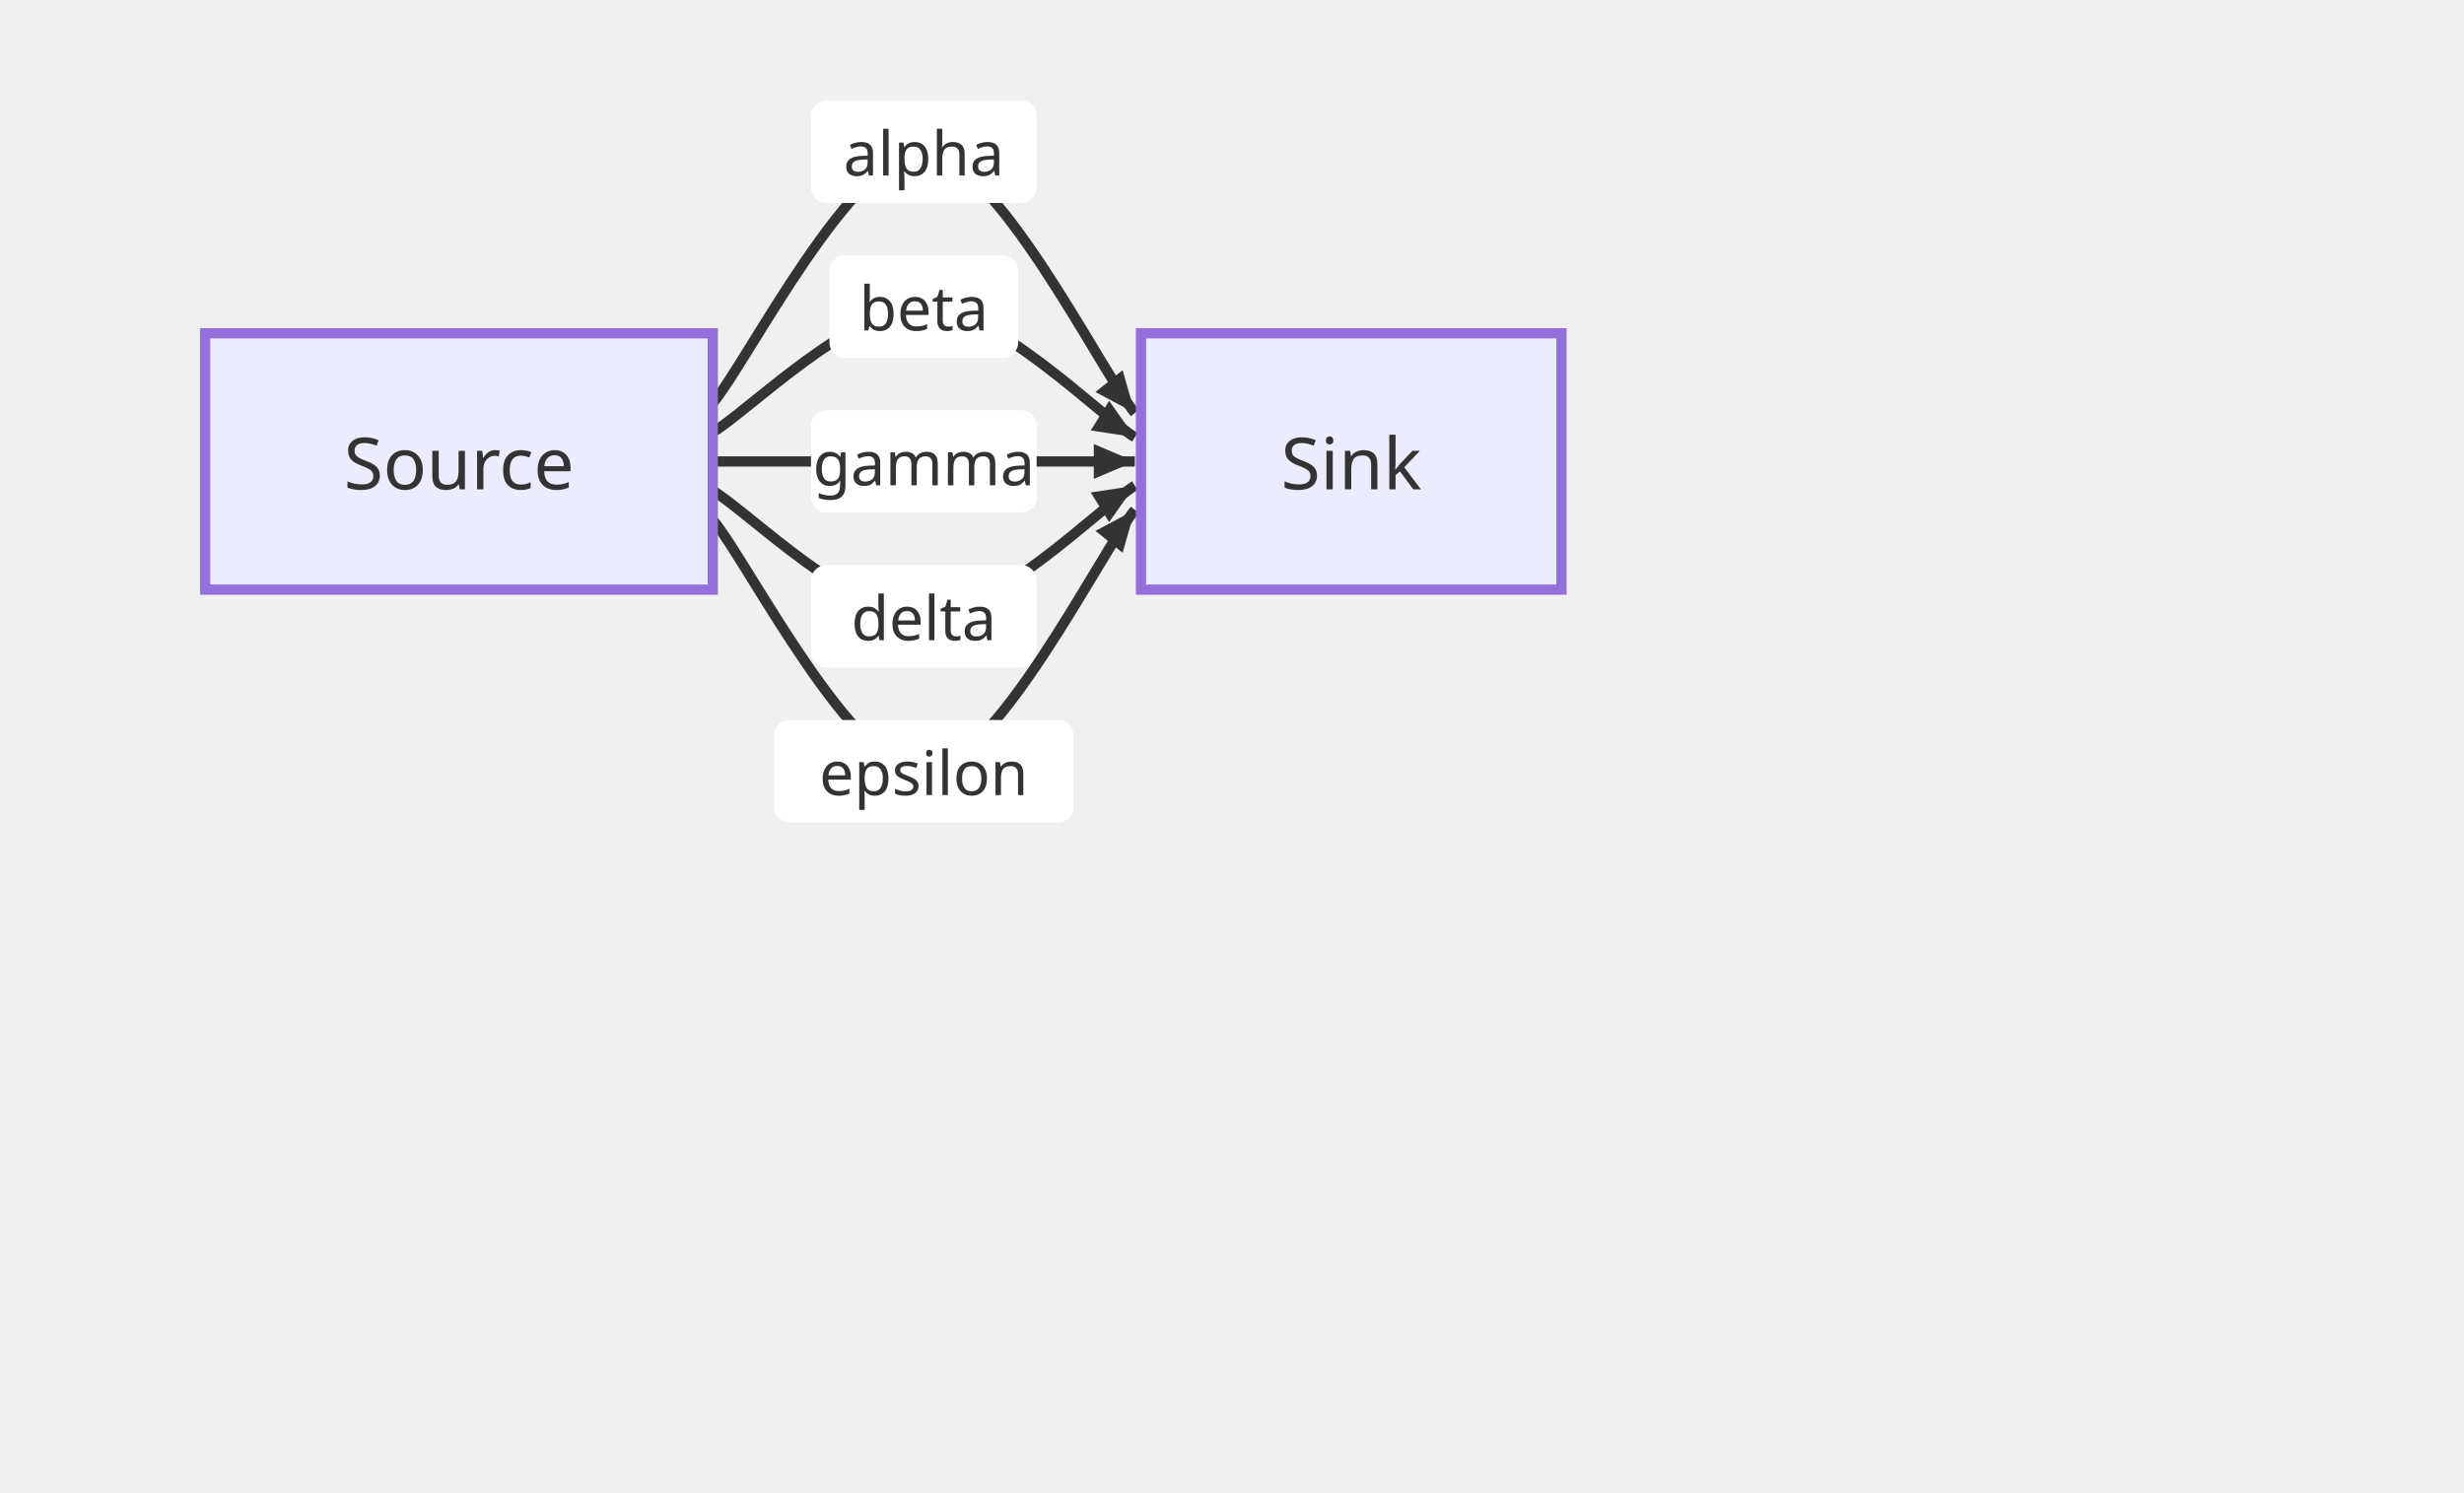
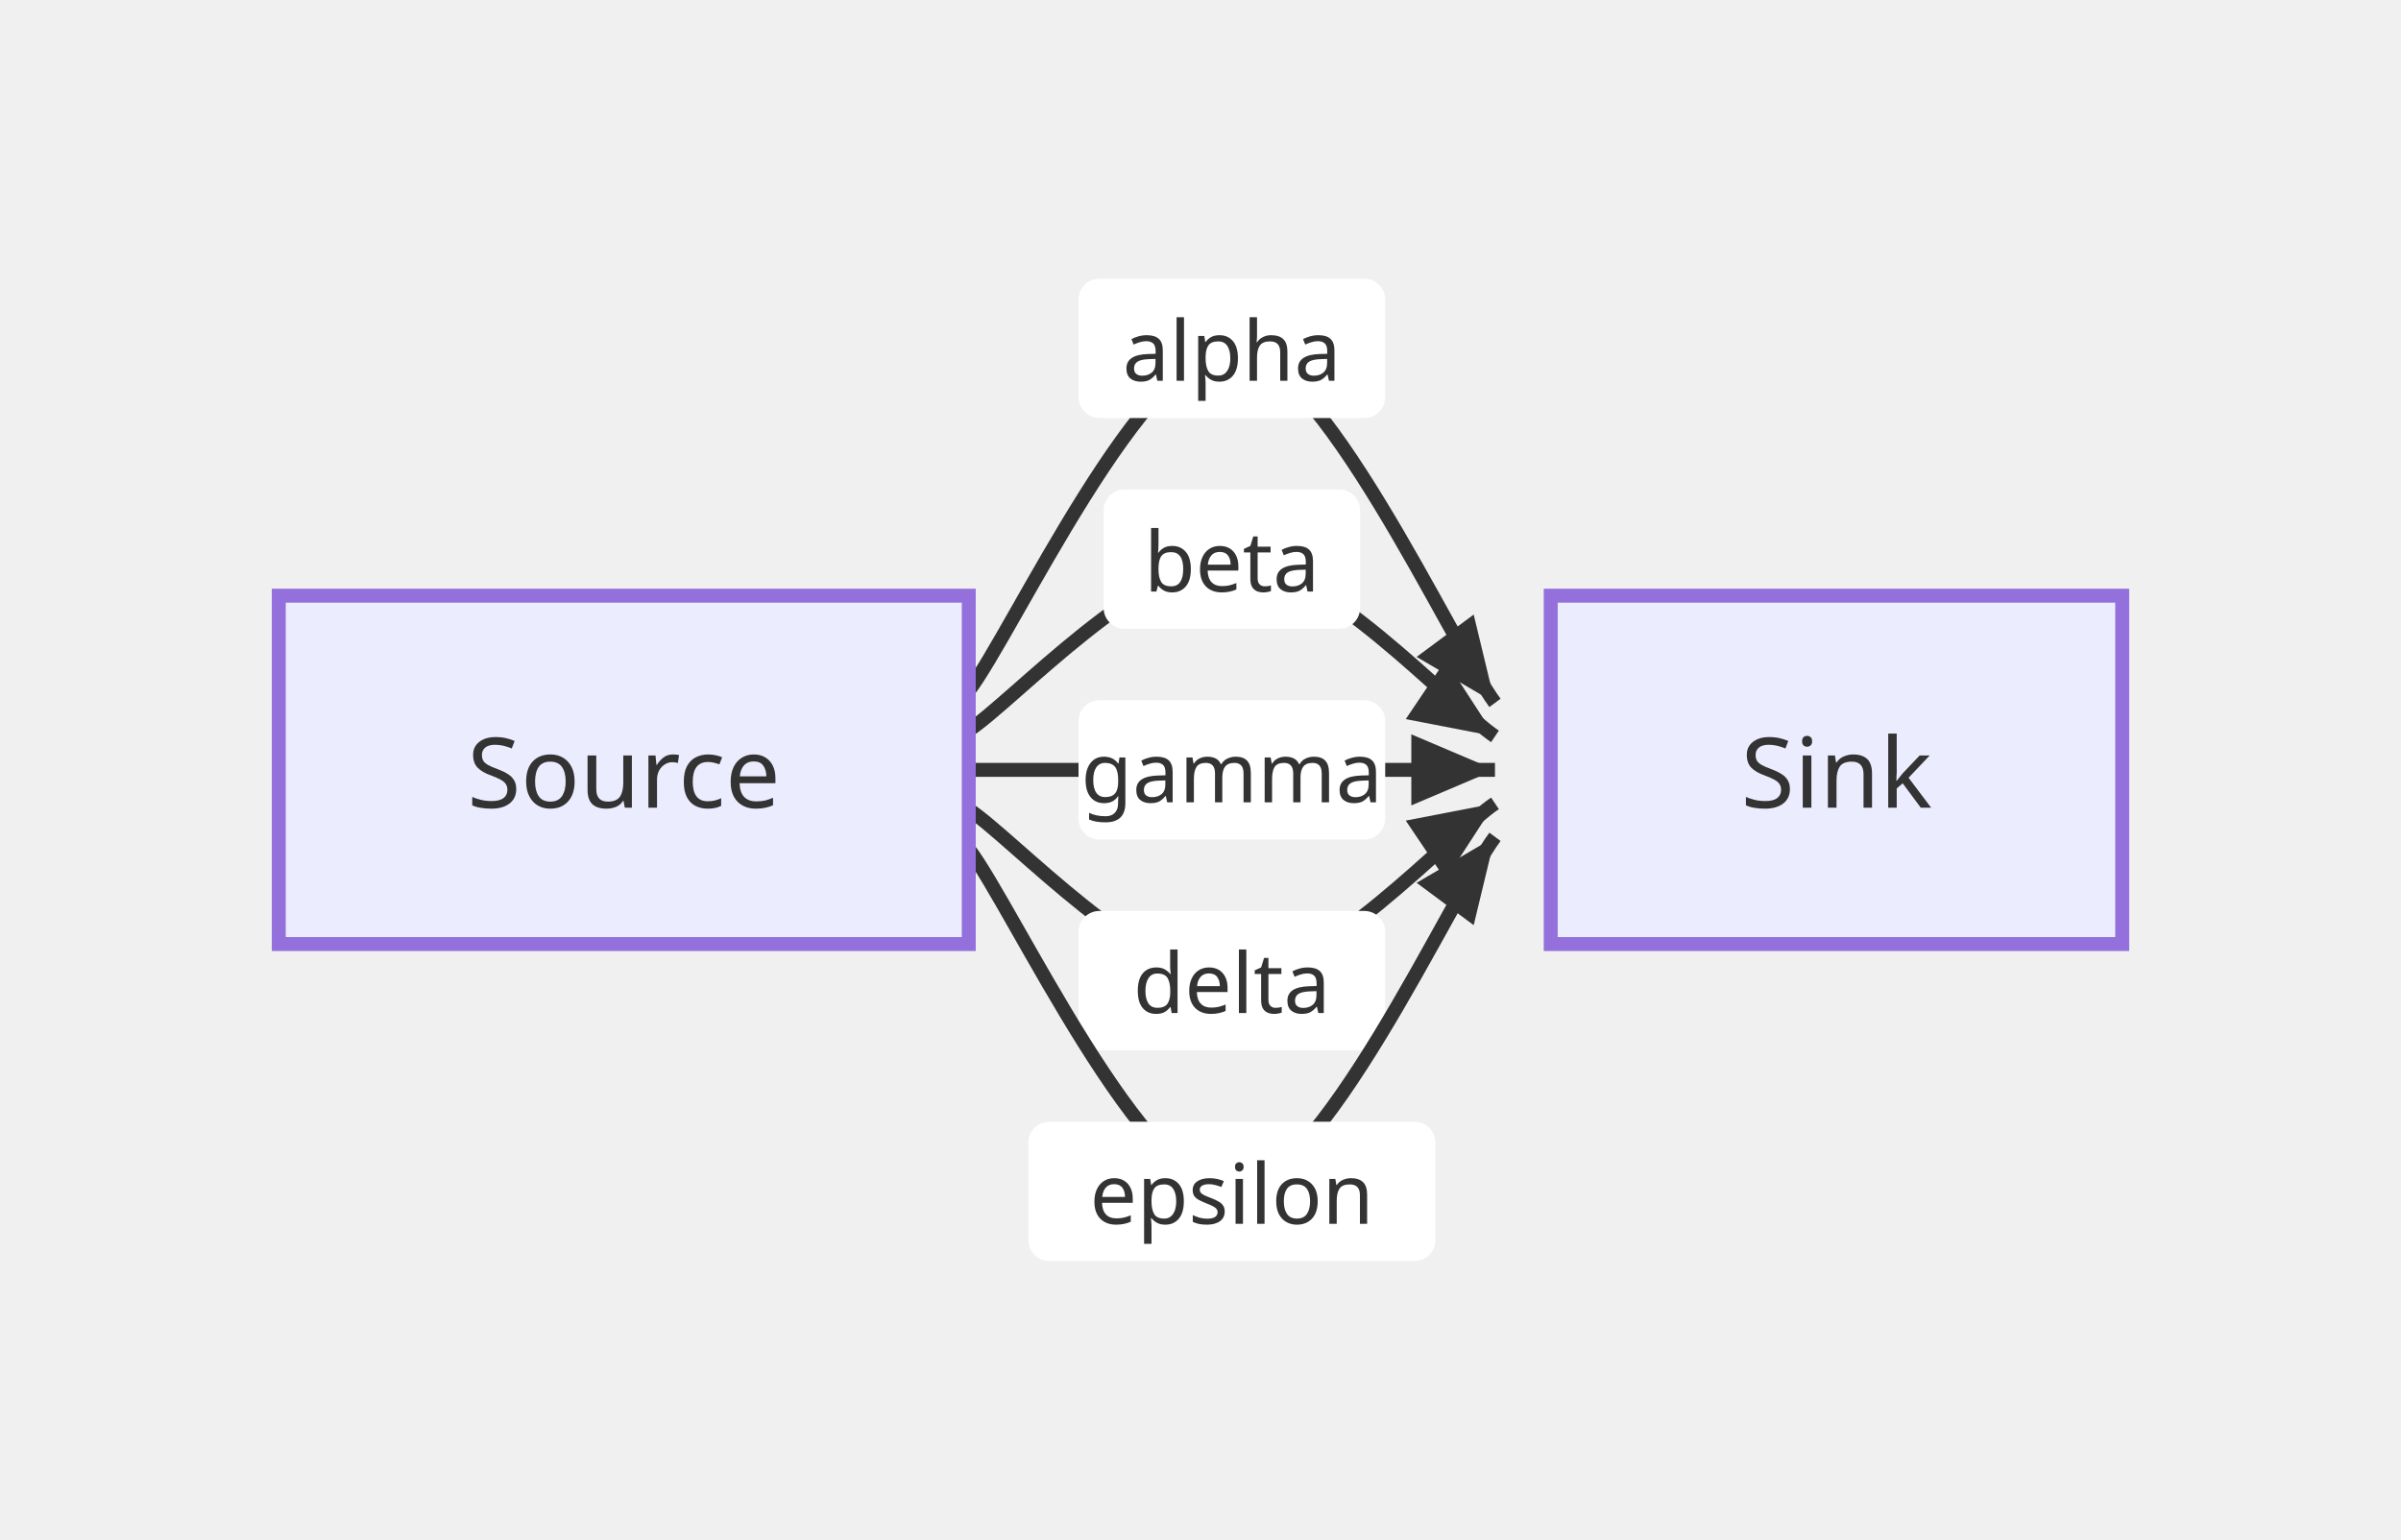
- <svg xmlns="http://www.w3.org/2000/svg" width="480.5" height="291" viewBox="0 0 480.5 291">
+ <svg xmlns="http://www.w3.org/2000/svg" width="344.5" height="220.992" viewBox="0 0 344.5 220.992">
  <defs>
-     <marker id="arrowhead" markerWidth="8" markerHeight="6.8" refX="8" refY="3.4" orient="auto" markerUnits="userSpaceOnUse">
-       <polygon class="arrowhead" points="0 0, 8 3.4, 0 6.8" />
+     <marker id="arrowhead" markerWidth="12" markerHeight="10.2" refX="12" refY="5.1" orient="auto" markerUnits="userSpaceOnUse">
+       <polygon class="arrowhead" points="0 0, 12 5.1, 0 10.2" />
    </marker>
  </defs>
  <style>
:root {
  --mermoid-background: #ffffff;
  --mermoid-edge-label-bg: #ffffff;
  --mermoid-font-family: sans-serif;
  --mermoid-font-size: 14px;
  --mermoid-line: #333;
  --mermoid-main-bkg: #ECECFF;
  --mermoid-node-border: #9370DB;
  --mermoid-note-bg: #ffffcc;
  --mermoid-note-border: #333333;
  --mermoid-note-text: #333333;
  --mermoid-primary: #1f77b4;
  --mermoid-primary-border: #1a5a8a;
  --mermoid-primary-text: #333;
  --mermoid-secondary: #ffffde;
  --mermoid-secondary-border: #aaaa33;
  --mermoid-secondary-text: #333;
  --mermoid-tertiary: #f4f4f4;
  --mermoid-tertiary-border: #cccccc;
  --mermoid-tertiary-text: #333;
  --mermoid-text: #333;
}
.node-shape {
  fill: #ECECFF;
  stroke: #9370DB;
  stroke-width: 2;
}
.node-label {
  fill: #333;
  font-family: sans-serif;
  font-size: 14px;
}
.edge-line {
  stroke: #333;
  stroke-width: 2;
}
.edge-label {
  fill: #333;
  font-family: sans-serif;
  font-size: 12px;
}
.edge-label-bg {
  fill: #ffffff;
}
.note-rect {
  fill: #ffffcc;
  stroke: #333333;
  stroke-width: 1;
  stroke-dasharray: 4,2;
}
.note-text {
  fill: #333333;
  font-family: sans-serif;
  font-size: 12px;
}
.note-connector {
  stroke: #333333;
  stroke-width: 1;
  stroke-dasharray: 4,2;
}
.subgraph-rect {
  fill: none;
  stroke: #9370DB;
  stroke-width: 1;
  stroke-dasharray: 6,3;
}
.subgraph-label {
  fill: #333;
  font-family: sans-serif;
  font-size: 14px;
}
.edge-thick .edge-line {
  stroke-width: 3;
}
.edge-dotted .edge-line {
  stroke-dasharray: 5,5;
}
.edge-dotted-open .edge-line {
  stroke-dasharray: 5,5;
}
.arrowhead {
  fill: #333;
}
.start-end .node-shape {
  fill: #333;
  stroke: #333;
}
</style>
  <g class="edge edge-arrow" id="edge-A-B-0" data-from="A" data-to="B">
-     <path class="edge-line" d="M139,78.621 C145.858,70.448 166.433,29.263 180.15,29.584 C193.867,29.905 214.442,72.053 221.3,80.547" fill="none" marker-end="url(#arrowhead)" />
-     <rect class="edge-label-bg" x="158.15" y="19.584" width="44" height="20" rx="3" ry="3" />
-     <text class="edge-label" x="180.15" y="29.584" text-anchor="middle" dominant-baseline="central">alpha</text>
+     <path class="edge-line" d="M139,99.117 C145.292,90.93 164.167,49.706 176.751,50 C189.335,50.294 208.21,92.403 214.502,100.883" fill="none" marker-end="url(#arrowhead)" />
+     <rect class="edge-label-bg" x="154.751" y="40" width="44" height="20" rx="3" ry="3" />
+     <text class="edge-label" x="176.751" y="50" text-anchor="middle" dominant-baseline="central">alpha</text>
  </g>
  <g class="edge edge-arrow" id="edge-A-B-1" data-from="A" data-to="B">
-     <path class="edge-line" d="M139,84.31 C145.858,80.224 166.433,59.631 180.15,59.792 C193.867,59.952 214.442,81.026 221.3,85.273" fill="none" marker-end="url(#arrowhead)" />
-     <rect class="edge-label-bg" x="161.75" y="49.792" width="36.8" height="20" rx="3" ry="3" />
-     <text class="edge-label" x="180.15" y="59.792" text-anchor="middle" dominant-baseline="central">beta</text>
+     <path class="edge-line" d="M139,104.806 C145.292,100.713 164.167,80.101 176.75,80.248 C189.334,80.395 208.209,101.449 214.501,105.69" fill="none" marker-end="url(#arrowhead)" />
+     <rect class="edge-label-bg" x="158.35" y="70.248" width="36.8" height="20" rx="3" ry="3" />
+     <text class="edge-label" x="176.75" y="80.248" text-anchor="middle" dominant-baseline="central">beta</text>
  </g>
  <g class="edge edge-arrow" id="edge-A-B-2" data-from="A" data-to="B">
-     <path class="edge-line" d="M139,90 L221.3,90" fill="none" marker-end="url(#arrowhead)" />
-     <rect class="edge-label-bg" x="158.15" y="80" width="44" height="20" rx="3" ry="3" />
-     <text class="edge-label" x="180.15" y="90" text-anchor="middle" dominant-baseline="central">gamma</text>
+     <path class="edge-line" d="M139,110.496 L214.5,110.496" fill="none" marker-end="url(#arrowhead)" />
+     <rect class="edge-label-bg" x="154.75" y="100.496" width="44" height="20" rx="3" ry="3" />
+     <text class="edge-label" x="176.75" y="110.496" text-anchor="middle" dominant-baseline="central">gamma</text>
  </g>
  <g class="edge edge-arrow" id="edge-A-B-3" data-from="A" data-to="B">
-     <path class="edge-line" d="M139,95.69 C145.858,99.776 166.433,120.369 180.15,120.208 C193.867,120.048 214.442,98.974 221.3,94.727" fill="none" marker-end="url(#arrowhead)" />
-     <rect class="edge-label-bg" x="158.15" y="110.208" width="44" height="20" rx="3" ry="3" />
-     <text class="edge-label" x="180.15" y="120.208" text-anchor="middle" dominant-baseline="central">delta</text>
+     <path class="edge-line" d="M139,116.186 C145.292,120.279 164.167,140.891 176.75,140.744 C189.334,140.597 208.209,119.542 214.501,115.302" fill="none" marker-end="url(#arrowhead)" />
+     <rect class="edge-label-bg" x="154.75" y="130.744" width="44" height="20" rx="3" ry="3" />
+     <text class="edge-label" x="176.75" y="140.744" text-anchor="middle" dominant-baseline="central">delta</text>
  </g>
  <g class="edge edge-arrow" id="edge-A-B-4" data-from="A" data-to="B">
-     <path class="edge-line" d="M139,101.379 C145.858,109.552 166.433,150.737 180.15,150.416 C193.867,150.095 214.442,107.947 221.3,99.453" fill="none" marker-end="url(#arrowhead)" />
-     <rect class="edge-label-bg" x="150.95" y="140.416" width="58.4" height="20" rx="3" ry="3" />
-     <text class="edge-label" x="180.15" y="150.416" text-anchor="middle" dominant-baseline="central">epsilon</text>
+     <path class="edge-line" d="M139,121.875 C145.292,130.061 164.167,171.286 176.751,170.992 C189.335,170.697 208.21,128.589 214.502,120.108" fill="none" marker-end="url(#arrowhead)" />
+     <rect class="edge-label-bg" x="147.551" y="160.992" width="58.4" height="20" rx="3" ry="3" />
+     <text class="edge-label" x="176.751" y="170.992" text-anchor="middle" dominant-baseline="central">epsilon</text>
  </g>
  <g class="node node-rect" id="node-A">
-     <rect class="node-shape" x="40" y="65" width="99" height="50" rx="0" ry="0" />
-     <text class="node-label" x="89.5" y="90" text-anchor="middle" dominant-baseline="central">Source</text>
+     <rect class="node-shape" x="40" y="85.496" width="99" height="50" rx="0" ry="0" />
+     <text class="node-label" x="89.5" y="110.496" text-anchor="middle" dominant-baseline="central">Source</text>
  </g>
  <g class="node node-rect" id="node-B">
-     <rect class="node-shape" x="222.5" y="65" width="82" height="50" rx="0" ry="0" />
-     <text class="node-label" x="263.5" y="90" text-anchor="middle" dominant-baseline="central">Sink</text>
+     <rect class="node-shape" x="222.5" y="85.496" width="82" height="50" rx="0" ry="0" />
+     <text class="node-label" x="263.5" y="110.496" text-anchor="middle" dominant-baseline="central">Sink</text>
  </g>
</svg>
